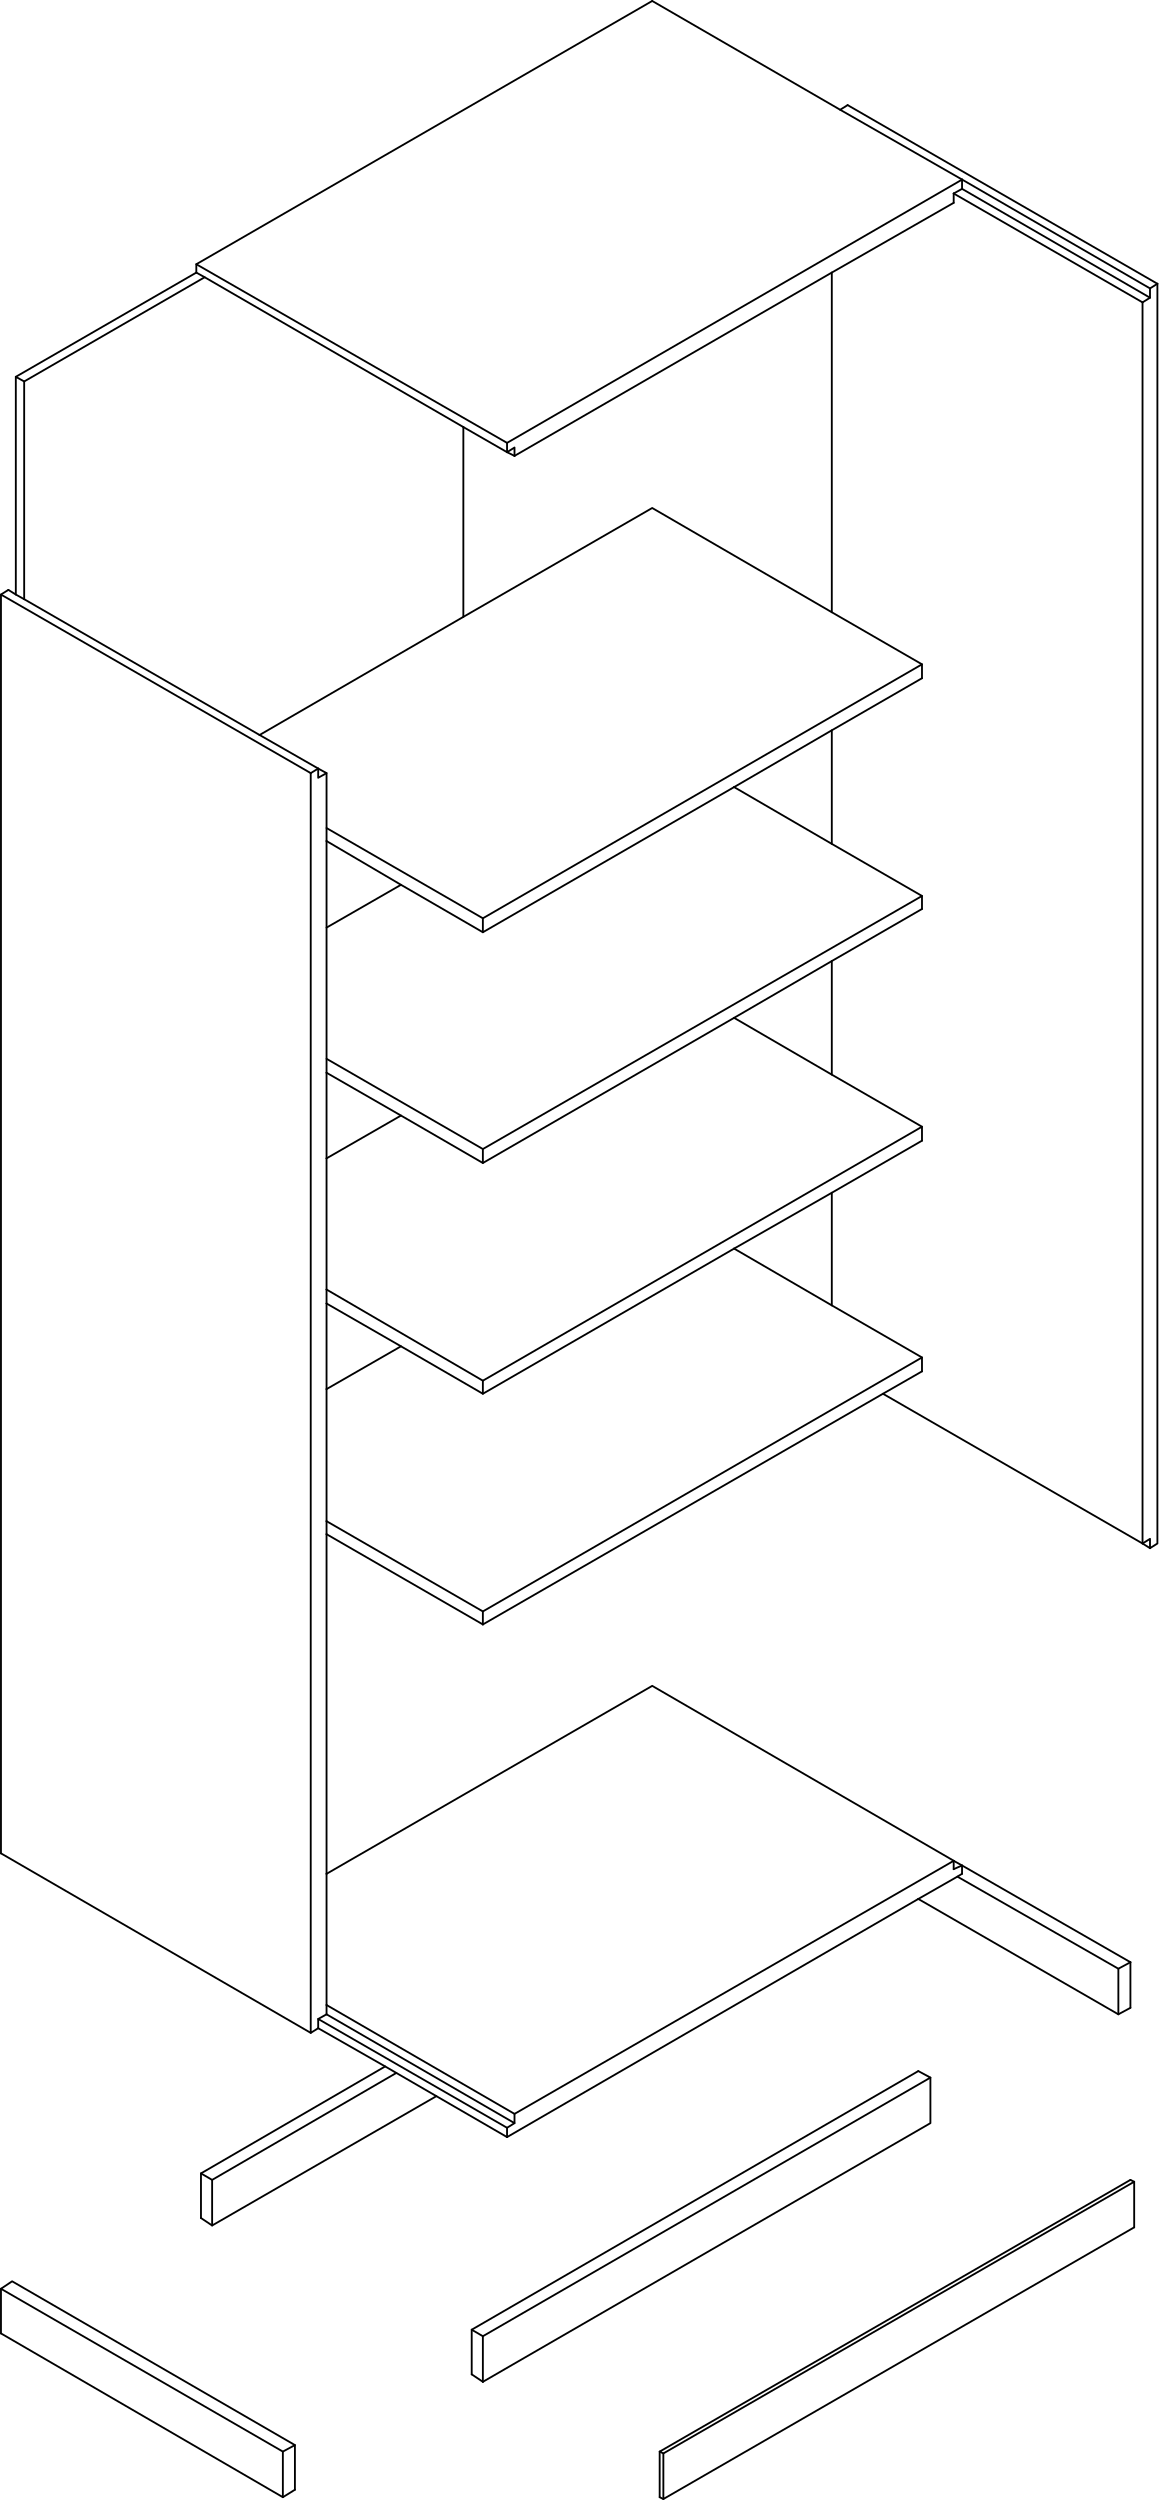
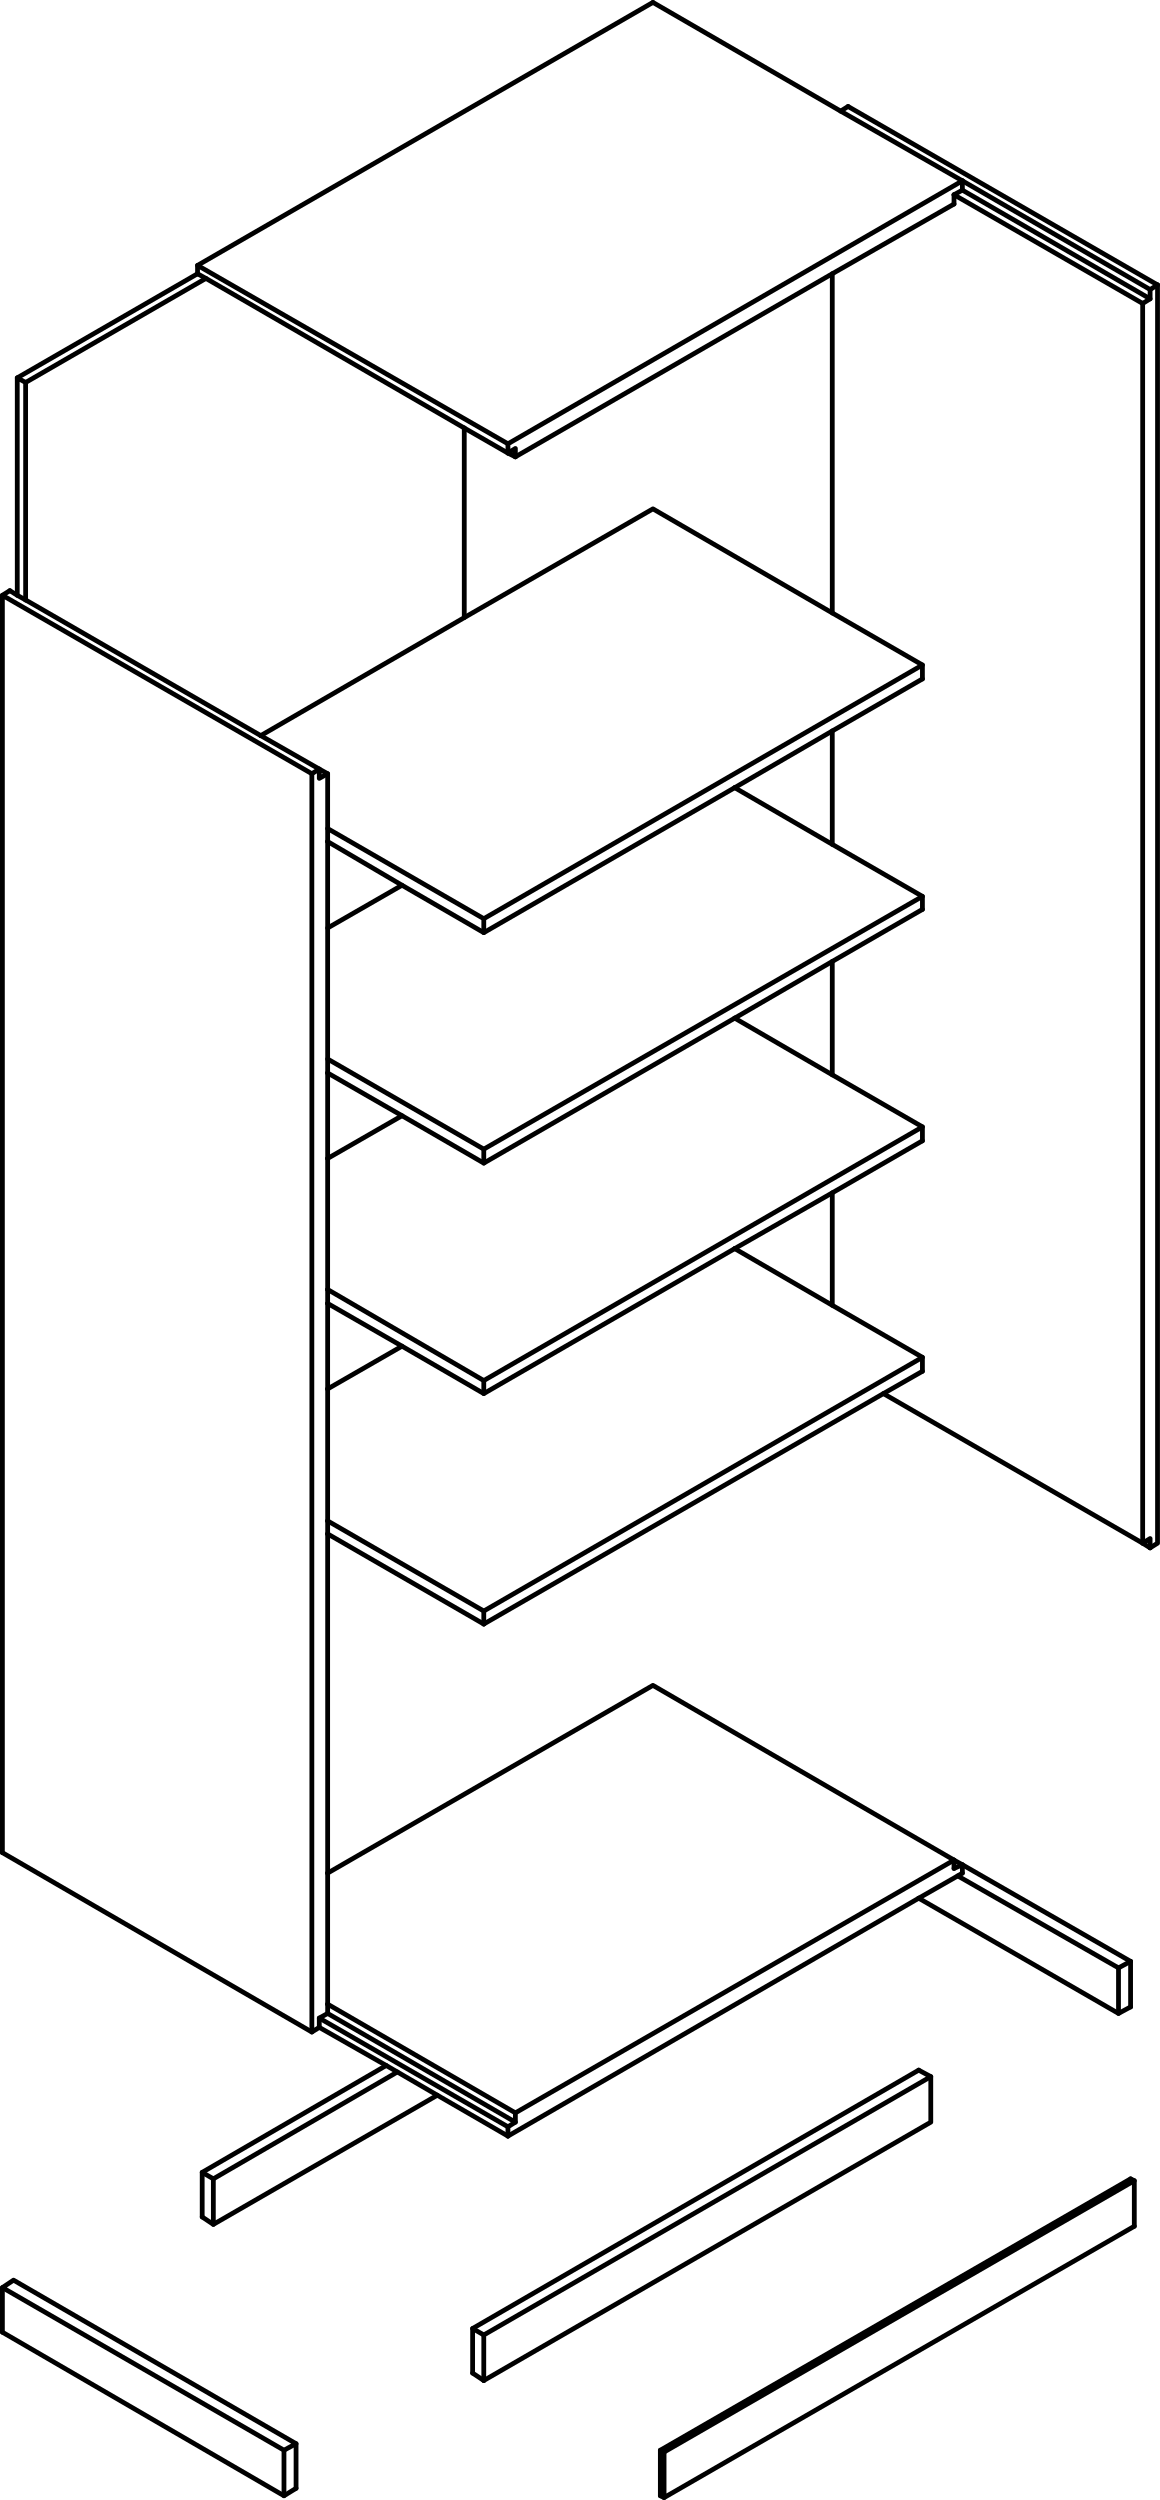
- <svg xmlns="http://www.w3.org/2000/svg" id="bookcase_ex" data-name="bookcase ex" viewBox="0 0 181.62 391.98">
+ <svg xmlns="http://www.w3.org/2000/svg" id="bookcase_ex" data-name="bookcase ex" viewBox="0 0 182.077 392.433">
  <defs>
-     <style>.cls-1{fill:none;stroke:#000;stroke-linecap:round;stroke-linejoin:round;stroke-width:0.29px;}</style>
+     <style>.cls-1{fill:none;stroke:#000;stroke-linecap:round;stroke-linejoin:round;stroke-width:0.75px;}</style>
  </defs>
-   <polyline class="cls-1" points="46.24 390.37 44.35 391.54 0.15 365.86" />
-   <polygon class="cls-1" points="46.24 383.37 44.35 384.39 0.15 358.86 1.9 357.69 46.24 383.37" />
-   <line class="cls-1" x1="44.35" y1="391.54" x2="44.35" y2="384.39" />
-   <line class="cls-1" x1="46.24" y1="390.37" x2="46.24" y2="383.37" />
-   <line class="cls-1" x1="0.15" y1="365.86" x2="0.15" y2="358.86" />
-   <polyline class="cls-1" points="180.31 242.74 181.47 242.01 181.47 44.49" />
-   <line class="cls-1" x1="179.14" y1="242.01" x2="179.14" y2="47.41" />
-   <polyline class="cls-1" points="180.31 242.74 180.31 241.28 179.14 242.01" />
-   <line class="cls-1" x1="130.42" y1="204.67" x2="130.42" y2="187.02" />
-   <line class="cls-1" x1="130.42" y1="168.49" x2="130.42" y2="150.69" />
-   <line class="cls-1" x1="130.42" y1="132.31" x2="130.42" y2="114.51" />
-   <line class="cls-1" x1="130.42" y1="95.99" x2="130.42" y2="42.74" />
-   <line class="cls-1" x1="181.47" y1="44.49" x2="132.9" y2="16.48" />
-   <polyline class="cls-1" points="180.31 242.74 179.14 242.01 138.44 218.53" />
-   <line class="cls-1" x1="131.73" y1="17.21" x2="132.9" y2="16.48" />
-   <polyline class="cls-1" points="179.14 47.41 180.31 46.68 180.31 45.22" />
-   <line class="cls-1" x1="149.53" y1="30.34" x2="179.14" y2="47.41" />
-   <line class="cls-1" x1="150.84" y1="29.61" x2="180.31" y2="46.68" />
-   <polyline class="cls-1" points="150.84 28.15 180.31 45.22 181.47 44.49" />
-   <line class="cls-1" x1="33.26" y1="348.94" x2="31.51" y2="347.77" />
-   <polyline class="cls-1" points="31.51 340.77 33.26 341.79 62.14 325.02" />
-   <polyline class="cls-1" points="33.26 341.79 33.26 348.94 68.42 328.66" />
-   <polyline class="cls-1" points="31.51 347.77 31.51 340.77 60.39 324" />
-   <line class="cls-1" x1="177.24" y1="341.79" x2="177.83" y2="342.08" />
-   <polyline class="cls-1" points="104.01 384.68 104.01 391.83 177.83 349.23" />
-   <line class="cls-1" x1="103.43" y1="391.54" x2="104.01" y2="391.83" />
-   <polyline class="cls-1" points="177.24 341.79 103.43 384.39 104.01 384.68 177.83 342.08 177.83 349.23" />
-   <line class="cls-1" x1="103.43" y1="384.39" x2="103.43" y2="391.54" />
-   <polyline class="cls-1" points="149.53 291.76 80.67 331.44 80.67 332.89 79.5 333.62 79.5 335.08" />
-   <line class="cls-1" x1="79.5" y1="333.62" x2="49.89" y2="316.56" />
-   <line class="cls-1" x1="80.67" y1="331.44" x2="51.2" y2="314.37" />
-   <line class="cls-1" x1="80.67" y1="332.89" x2="51.2" y2="315.83" />
-   <line class="cls-1" x1="149.53" y1="293.07" x2="149.53" y2="291.76" />
-   <polyline class="cls-1" points="150.84 293.8 150.84 292.49 149.53 293.07" />
-   <line class="cls-1" x1="51.2" y1="240.55" x2="75.71" y2="254.7" />
-   <polyline class="cls-1" points="75.71 252.66 144.56 212.84 144.56 215.02" />
-   <polyline class="cls-1" points="75.71 254.7 75.71 252.66 51.2 238.51" />
-   <line class="cls-1" x1="62.87" y1="211.09" x2="51.2" y2="217.8" />
-   <polyline class="cls-1" points="75.71 216.48 144.56 176.66 144.56 178.85" />
-   <polyline class="cls-1" points="75.71 218.53 75.71 216.48 51.2 202.19" />
-   <line class="cls-1" x1="62.87" y1="174.91" x2="51.2" y2="181.62" />
-   <polyline class="cls-1" points="49.89 318.01 48.72 318.74 48.72 121.22" />
-   <polyline class="cls-1" points="49.89 318.01 49.89 316.56 51.2 315.83" />
-   <polyline class="cls-1" points="0.15 290.59 0.15 93.22 48.72 121.22" />
-   <line class="cls-1" x1="48.72" y1="318.74" x2="0.15" y2="290.59" />
-   <line class="cls-1" x1="1.31" y1="92.49" x2="0.15" y2="93.22" />
-   <polygon class="cls-1" points="51.2 121.22 49.89 121.95 49.89 120.5 51.2 121.22" />
-   <line class="cls-1" x1="49.89" y1="120.5" x2="48.72" y2="121.22" />
-   <polyline class="cls-1" points="177.24 314.81 175.35 315.83 143.98 297.74" />
-   <polyline class="cls-1" points="177.24 307.66 175.35 308.68 150.11 294.24" />
-   <line class="cls-1" x1="175.35" y1="315.83" x2="175.35" y2="308.68" />
-   <line class="cls-1" x1="177.24" y1="314.8" x2="177.24" y2="307.66" />
-   <line class="cls-1" x1="75.71" y1="373.45" x2="73.96" y2="372.28" />
-   <line class="cls-1" x1="75.71" y1="366.3" x2="73.96" y2="365.28" />
-   <polyline class="cls-1" points="143.98 324.73 145.88 325.75 75.71 366.3 75.71 373.45" />
-   <polyline class="cls-1" points="145.88 325.75 145.88 332.89 75.71 373.45" />
-   <polyline class="cls-1" points="73.96 372.28 73.96 365.28 143.98 324.73" />
-   <polyline class="cls-1" points="75.71 143.98 144.56 104.16 144.56 106.34" />
-   <polyline class="cls-1" points="75.71 146.17 75.71 143.98 51.2 129.83" />
-   <line class="cls-1" x1="72.65" y1="66.96" x2="72.65" y2="96.72" />
-   <polyline class="cls-1" points="3.79 93.94 3.79 59.81 2.48 59.08 2.48 93.22" />
-   <line class="cls-1" x1="3.79" y1="59.81" x2="32.09" y2="43.47" />
-   <line class="cls-1" x1="2.48" y1="59.08" x2="30.78" y2="42.74" />
-   <polyline class="cls-1" points="75.71 180.16 144.56 140.48 144.56 142.52" />
-   <polyline class="cls-1" points="75.71 182.35 75.71 180.16 51.2 166.01" />
-   <line class="cls-1" x1="62.87" y1="138.73" x2="51.2" y2="145.44" />
-   <polyline class="cls-1" points="80.67 71.48 80.67 70.17 79.5 70.9 79.5 69.44 150.84 28.16" />
-   <polyline class="cls-1" points="102.26 0.15 30.78 41.43 30.78 42.74" />
-   <line class="cls-1" x1="30.78" y1="41.43" x2="79.5" y2="69.44" />
-   <line class="cls-1" x1="80.67" y1="71.48" x2="79.5" y2="70.9" />
-   <line class="cls-1" x1="149.53" y1="30.34" x2="149.53" y2="31.8" />
-   <polyline class="cls-1" points="150.84 28.15 150.84 29.61 149.53 30.34" />
-   <line class="cls-1" x1="79.5" y1="335.08" x2="143.98" y2="297.74" />
-   <line class="cls-1" x1="150.84" y1="292.49" x2="149.53" y2="291.76" />
-   <polyline class="cls-1" points="75.71 254.7 138.44 218.53 144.56 215.02" />
-   <polyline class="cls-1" points="144.56 212.84 130.41 204.67 115.1 195.77" />
-   <polyline class="cls-1" points="51.2 204.38 62.87 211.09 75.71 218.53 115.1 195.77" />
-   <polyline class="cls-1" points="144.56 176.66 130.41 168.49 115.1 159.59" />
-   <line class="cls-1" x1="51.2" y1="315.83" x2="51.2" y2="314.37" />
-   <line class="cls-1" x1="40.7" y1="115.24" x2="49.89" y2="120.5" />
-   <polyline class="cls-1" points="51.2 131.87 62.87 138.73 75.71 146.17 115.1 123.41" />
-   <polyline class="cls-1" points="144.56 104.16 130.41 95.99 102.26 79.65 72.65 96.72 40.7 115.24" />
-   <polyline class="cls-1" points="51.2 168.2 62.87 174.91 75.71 182.35 115.1 159.59" />
-   <polyline class="cls-1" points="144.56 140.48 130.41 132.31 115.1 123.41" />
-   <polyline class="cls-1" points="80.67 71.48 130.41 42.74 149.53 31.8" />
-   <line class="cls-1" x1="79.5" y1="70.9" x2="72.65" y2="66.96" />
-   <polyline class="cls-1" points="150.84 28.15 131.73 17.21 102.26 0.15" />
-   <polyline class="cls-1" points="143.98 297.74 150.11 294.24 150.84 293.8" />
-   <polyline class="cls-1" points="49.89 318.01 60.39 324 62.14 325.02 68.42 328.66 79.5 335.08" />
-   <polyline class="cls-1" points="115.1 195.77 130.41 187.02 144.56 178.85" />
-   <line class="cls-1" x1="51.2" y1="314.37" x2="51.2" y2="293.8" />
-   <line class="cls-1" x1="3.79" y1="93.95" x2="40.7" y2="115.24" />
-   <line class="cls-1" x1="177.24" y1="307.66" x2="150.84" y2="292.49" />
-   <polyline class="cls-1" points="115.1 123.41 130.41 114.51 144.56 106.34" />
-   <polyline class="cls-1" points="115.1 159.59 130.41 150.69 144.56 142.52" />
-   <polyline class="cls-1" points="72.65 66.96 32.09 43.47 30.78 42.74" />
-   <line class="cls-1" x1="51.2" y1="293.8" x2="51.2" y2="240.55" />
-   <polyline class="cls-1" points="1.31 92.49 2.48 93.22 3.79 93.95" />
-   <line class="cls-1" x1="51.2" y1="240.55" x2="51.2" y2="238.51" />
-   <line class="cls-1" x1="51.2" y1="238.51" x2="51.2" y2="217.8" />
-   <line class="cls-1" x1="51.2" y1="217.79" x2="51.2" y2="204.37" />
-   <line class="cls-1" x1="51.2" y1="204.37" x2="51.2" y2="202.19" />
-   <line class="cls-1" x1="51.2" y1="202.18" x2="51.2" y2="181.62" />
-   <line class="cls-1" x1="51.2" y1="181.62" x2="51.2" y2="168.2" />
-   <line class="cls-1" x1="51.2" y1="131.87" x2="51.2" y2="121.22" />
-   <line class="cls-1" x1="51.2" y1="168.2" x2="51.2" y2="131.87" />
-   <polyline class="cls-1" points="51.2 293.8 102.26 264.33 149.53 291.75" />
+   <polyline class="cls-1" points="46.473 390.599 44.576 391.767 0.375 366.092" />
+   <polygon class="cls-1" points="46.473 383.597 44.576 384.618 0.375 359.09 2.126 357.923 46.473 383.597" />
+   <line class="cls-1" x1="44.576" y1="391.766" x2="44.576" y2="384.618" />
+   <line class="cls-1" x1="46.473" y1="390.599" x2="46.473" y2="383.597" />
+   <line class="cls-1" x1="0.375" y1="366.092" x2="0.375" y2="359.09" />
+   <polyline class="cls-1" points="180.535 242.97 181.702 242.241 181.702 44.722" />
+   <line class="cls-1" x1="179.368" y1="242.241" x2="179.368" y2="47.639" />
+   <polyline class="cls-1" points="180.535 242.97 180.535 241.512 179.368 242.241" />
+   <line class="cls-1" x1="130.644" y1="204.896" x2="130.644" y2="187.245" />
+   <line class="cls-1" x1="130.644" y1="168.718" x2="130.644" y2="150.921" />
+   <line class="cls-1" x1="130.644" y1="132.54" x2="130.644" y2="114.743" />
+   <line class="cls-1" x1="130.644" y1="96.217" x2="130.644" y2="42.972" />
+   <line class="cls-1" x1="181.702" y1="44.722" x2="133.124" y2="16.713" />
+   <polyline class="cls-1" points="180.535 242.97 179.368 242.241 138.668 218.755" />
+   <line class="cls-1" x1="131.957" y1="17.443" x2="133.124" y2="16.713" />
+   <polyline class="cls-1" points="179.368 47.639 180.535 46.91 180.535 45.452" />
+   <line class="cls-1" x1="149.754" y1="30.572" x2="179.368" y2="47.639" />
+   <line class="cls-1" x1="151.067" y1="29.842" x2="180.535" y2="46.91" />
+   <polyline class="cls-1" points="151.067 28.383 180.535 45.451 181.702 44.722" />
+   <line class="cls-1" x1="33.489" y1="349.17" x2="31.739" y2="348.003" />
+   <polyline class="cls-1" points="31.739 341.001 33.489 342.022 62.373 325.246" />
+   <polyline class="cls-1" points="33.489 342.022 33.489 349.17 68.646 328.893" />
+   <polyline class="cls-1" points="31.739 348.003 31.739 341.001 60.623 324.225" />
+   <line class="cls-1" x1="177.471" y1="342.022" x2="178.055" y2="342.314" />
+   <polyline class="cls-1" points="104.24 384.91 104.24 392.058 178.055 349.462" />
+   <line class="cls-1" x1="103.657" y1="391.766" x2="104.24" y2="392.058" />
+   <polyline class="cls-1" points="177.471 342.022 103.657 384.618 104.24 384.91 178.055 342.314 178.055 349.462" />
+   <line class="cls-1" x1="103.657" y1="384.618" x2="103.657" y2="391.767" />
+   <polyline class="cls-1" points="149.754 291.986 80.9 331.665 80.9 333.123 79.733 333.853 79.733 335.312" />
+   <line class="cls-1" x1="79.733" y1="333.853" x2="50.12" y2="316.785" />
+   <line class="cls-1" x1="80.9" y1="331.664" x2="51.432" y2="314.597" />
+   <line class="cls-1" x1="80.9" y1="333.123" x2="51.432" y2="316.056" />
+   <line class="cls-1" x1="149.754" y1="293.298" x2="149.754" y2="291.986" />
+   <polyline class="cls-1" points="151.067 294.028 151.067 292.715 149.754 293.299" />
+   <line class="cls-1" x1="51.432" y1="240.782" x2="75.94" y2="254.933" />
+   <polyline class="cls-1" points="75.94 252.89 144.795 213.066 144.795 215.254" />
+   <polyline class="cls-1" points="75.94 254.932 75.94 252.89 51.432 238.74" />
+   <line class="cls-1" x1="63.103" y1="211.315" x2="51.432" y2="218.025" />
+   <polyline class="cls-1" points="75.94 216.712 144.795 176.888 144.795 179.076" />
+   <polyline class="cls-1" points="75.94 218.754 75.94 216.712 51.432 202.416" />
+   <line class="cls-1" x1="63.103" y1="175.137" x2="51.432" y2="181.847" />
+   <polyline class="cls-1" points="50.12 318.244 48.953 318.973 48.953 121.454" />
+   <polyline class="cls-1" points="50.12 318.244 50.12 316.785 51.432 316.056" />
+   <polyline class="cls-1" points="0.375 290.818 0.375 93.445 48.952 121.454" />
+   <line class="cls-1" x1="48.952" y1="318.973" x2="0.375" y2="290.818" />
+   <line class="cls-1" x1="1.542" y1="92.716" x2="0.375" y2="93.445" />
+   <polygon class="cls-1" points="51.432 121.454 50.12 122.183 50.12 120.725 51.432 121.454" />
+   <line class="cls-1" x1="50.12" y1="120.724" x2="48.953" y2="121.454" />
+   <polyline class="cls-1" points="177.471 315.034 175.575 316.056 144.211 297.967" />
+   <polyline class="cls-1" points="177.471 307.886 175.575 308.908 150.338 294.466" />
+   <line class="cls-1" x1="175.575" y1="316.055" x2="175.575" y2="308.907" />
+   <line class="cls-1" x1="177.471" y1="315.034" x2="177.471" y2="307.886" />
+   <line class="cls-1" x1="75.94" y1="373.677" x2="74.189" y2="372.51" />
+   <line class="cls-1" x1="75.94" y1="366.529" x2="74.189" y2="365.508" />
+   <polyline class="cls-1" points="144.211 324.954 146.107 325.975 75.94 366.53 75.94 373.677" />
+   <polyline class="cls-1" points="146.107 325.975 146.107 333.123 75.94 373.678" />
+   <polyline class="cls-1" points="74.189 372.51 74.189 365.509 144.211 324.954" />
+   <polyline class="cls-1" points="75.94 144.211 144.795 104.386 144.795 106.574" />
+   <polyline class="cls-1" points="75.94 146.399 75.94 144.211 51.432 130.061" />
+   <line class="cls-1" x1="72.877" y1="67.187" x2="72.877" y2="96.947" />
+   <polyline class="cls-1" points="4.022 94.174 4.022 60.039 2.709 59.31 2.709 93.445" />
+   <line class="cls-1" x1="4.022" y1="60.039" x2="32.322" y2="43.701" />
+   <line class="cls-1" x1="2.709" y1="59.31" x2="31.009" y2="42.971" />
+   <polyline class="cls-1" points="75.94 180.389 144.795 140.71 144.795 142.752" />
+   <polyline class="cls-1" points="75.94 182.577 75.94 180.389 51.432 166.239" />
+   <line class="cls-1" x1="63.103" y1="138.959" x2="51.432" y2="145.67" />
+   <polyline class="cls-1" points="80.9 71.709 80.9 70.397 79.733 71.126 79.733 69.667 151.067 28.384" />
+   <polyline class="cls-1" points="102.49 0.375 31.009 41.659 31.009 42.972" />
+   <line class="cls-1" x1="31.009" y1="41.658" x2="79.733" y2="69.667" />
+   <line class="cls-1" x1="80.9" y1="71.709" x2="79.733" y2="71.126" />
+   <line class="cls-1" x1="149.754" y1="30.571" x2="149.754" y2="32.03" />
+   <polyline class="cls-1" points="151.067 28.383 151.067 29.842 149.754 30.571" />
+   <line class="cls-1" x1="79.733" y1="335.311" x2="144.211" y2="297.967" />
+   <line class="cls-1" x1="151.067" y1="292.715" x2="149.754" y2="291.986" />
+   <polyline class="cls-1" points="75.94 254.932 138.668 218.755 144.795 215.254" />
+   <polyline class="cls-1" points="144.795 213.065 130.644 204.896 115.327 195.998" />
+   <polyline class="cls-1" points="51.432 204.604 63.103 211.315 75.94 218.755 115.327 195.998" />
+   <polyline class="cls-1" points="144.795 176.887 130.644 168.718 115.327 159.82" />
+   <line class="cls-1" x1="51.432" y1="316.055" x2="51.432" y2="314.597" />
+   <line class="cls-1" x1="40.929" y1="115.473" x2="50.12" y2="120.724" />
+   <polyline class="cls-1" points="51.432 132.103 63.103 138.959 75.94 146.399 115.327 123.642" />
+   <polyline class="cls-1" points="144.795 104.386 130.644 96.217 102.49 79.878 72.877 96.946 40.929 115.473" />
+   <polyline class="cls-1" points="51.432 168.426 63.103 175.137 75.94 182.577 115.327 159.82" />
+   <polyline class="cls-1" points="144.795 140.709 130.644 132.54 115.327 123.642" />
+   <polyline class="cls-1" points="80.9 71.709 130.644 42.971 149.754 32.03" />
+   <line class="cls-1" x1="79.733" y1="71.126" x2="72.877" y2="67.187" />
+   <polyline class="cls-1" points="151.067 28.383 131.957 17.443 102.49 0.375" />
+   <polyline class="cls-1" points="144.211 297.967 150.338 294.466 151.067 294.028" />
+   <polyline class="cls-1" points="50.12 318.244 60.623 324.225 62.373 325.246 68.646 328.893 79.733 335.311" />
+   <polyline class="cls-1" points="115.327 195.997 130.644 187.245 144.795 179.076" />
+   <line class="cls-1" x1="51.432" y1="314.597" x2="51.432" y2="294.028" />
+   <line class="cls-1" x1="4.022" y1="94.174" x2="40.929" y2="115.473" />
+   <line class="cls-1" x1="177.471" y1="307.886" x2="151.067" y2="292.715" />
+   <polyline class="cls-1" points="115.327 123.642 130.644 114.743 144.795 106.574" />
+   <polyline class="cls-1" points="115.327 159.82 130.644 150.921 144.795 142.752" />
+   <polyline class="cls-1" points="72.877 67.187 32.322 43.701 31.009 42.971" />
+   <line class="cls-1" x1="51.432" y1="294.028" x2="51.432" y2="240.783" />
+   <polyline class="cls-1" points="1.542 92.716 2.709 93.445 4.022 94.175" />
+   <line class="cls-1" x1="51.433" y1="240.782" x2="51.433" y2="238.74" />
+   <line class="cls-1" x1="51.432" y1="238.739" x2="51.432" y2="218.025" />
+   <line class="cls-1" x1="51.432" y1="218.024" x2="51.432" y2="204.603" />
+   <line class="cls-1" x1="51.432" y1="204.603" x2="51.432" y2="202.415" />
+   <line class="cls-1" x1="51.432" y1="202.414" x2="51.432" y2="181.845" />
+   <line class="cls-1" x1="51.432" y1="181.845" x2="51.432" y2="168.425" />
+   <line class="cls-1" x1="51.432" y1="132.101" x2="51.432" y2="121.452" />
+   <line class="cls-1" x1="51.432" y1="168.424" x2="51.432" y2="132.101" />
+   <polyline class="cls-1" points="51.432 294.026 102.49 264.558 149.754 291.983" />
</svg>
